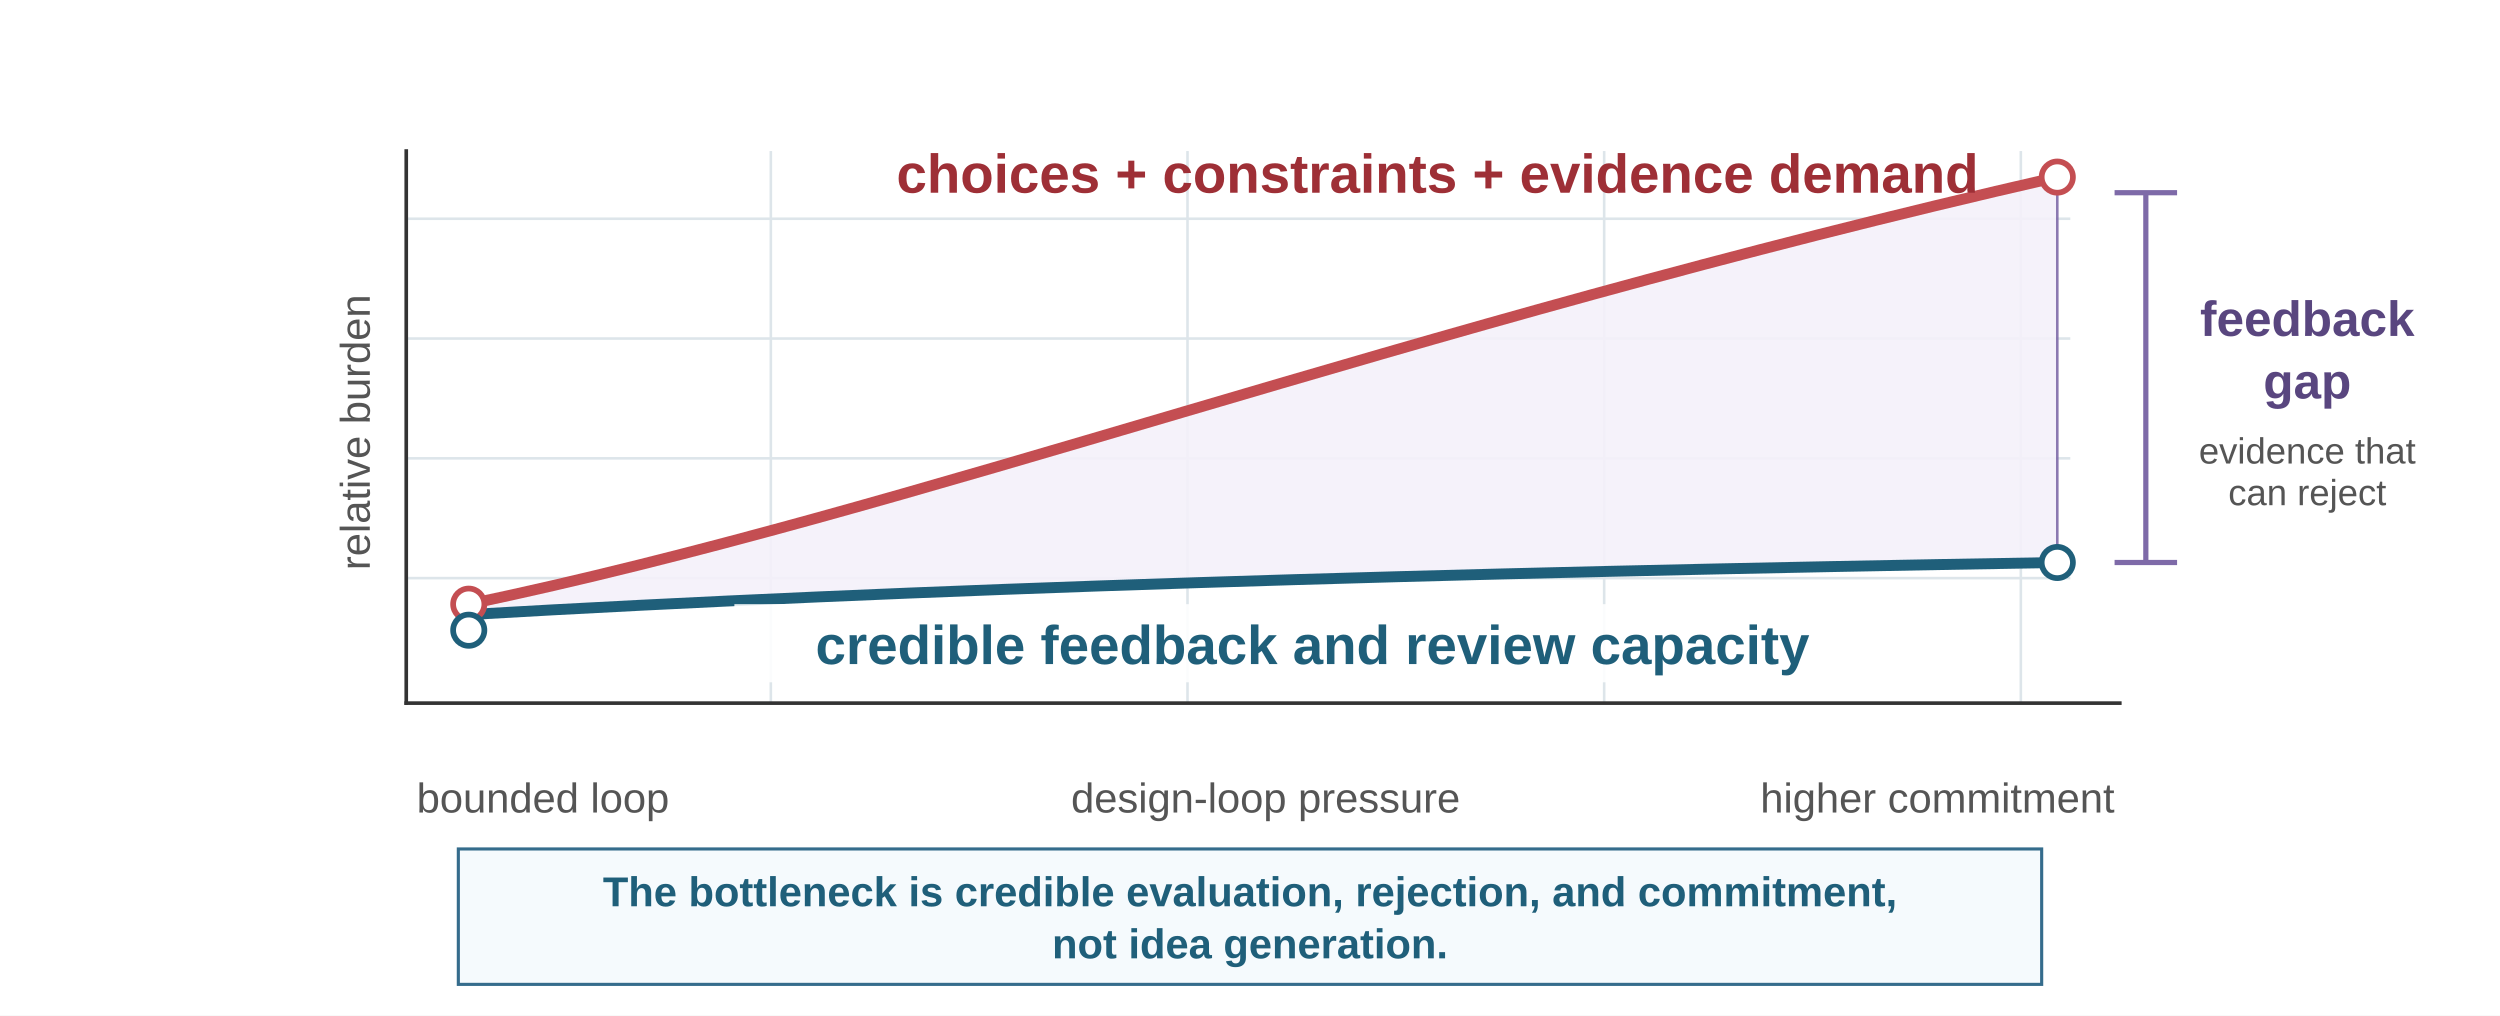
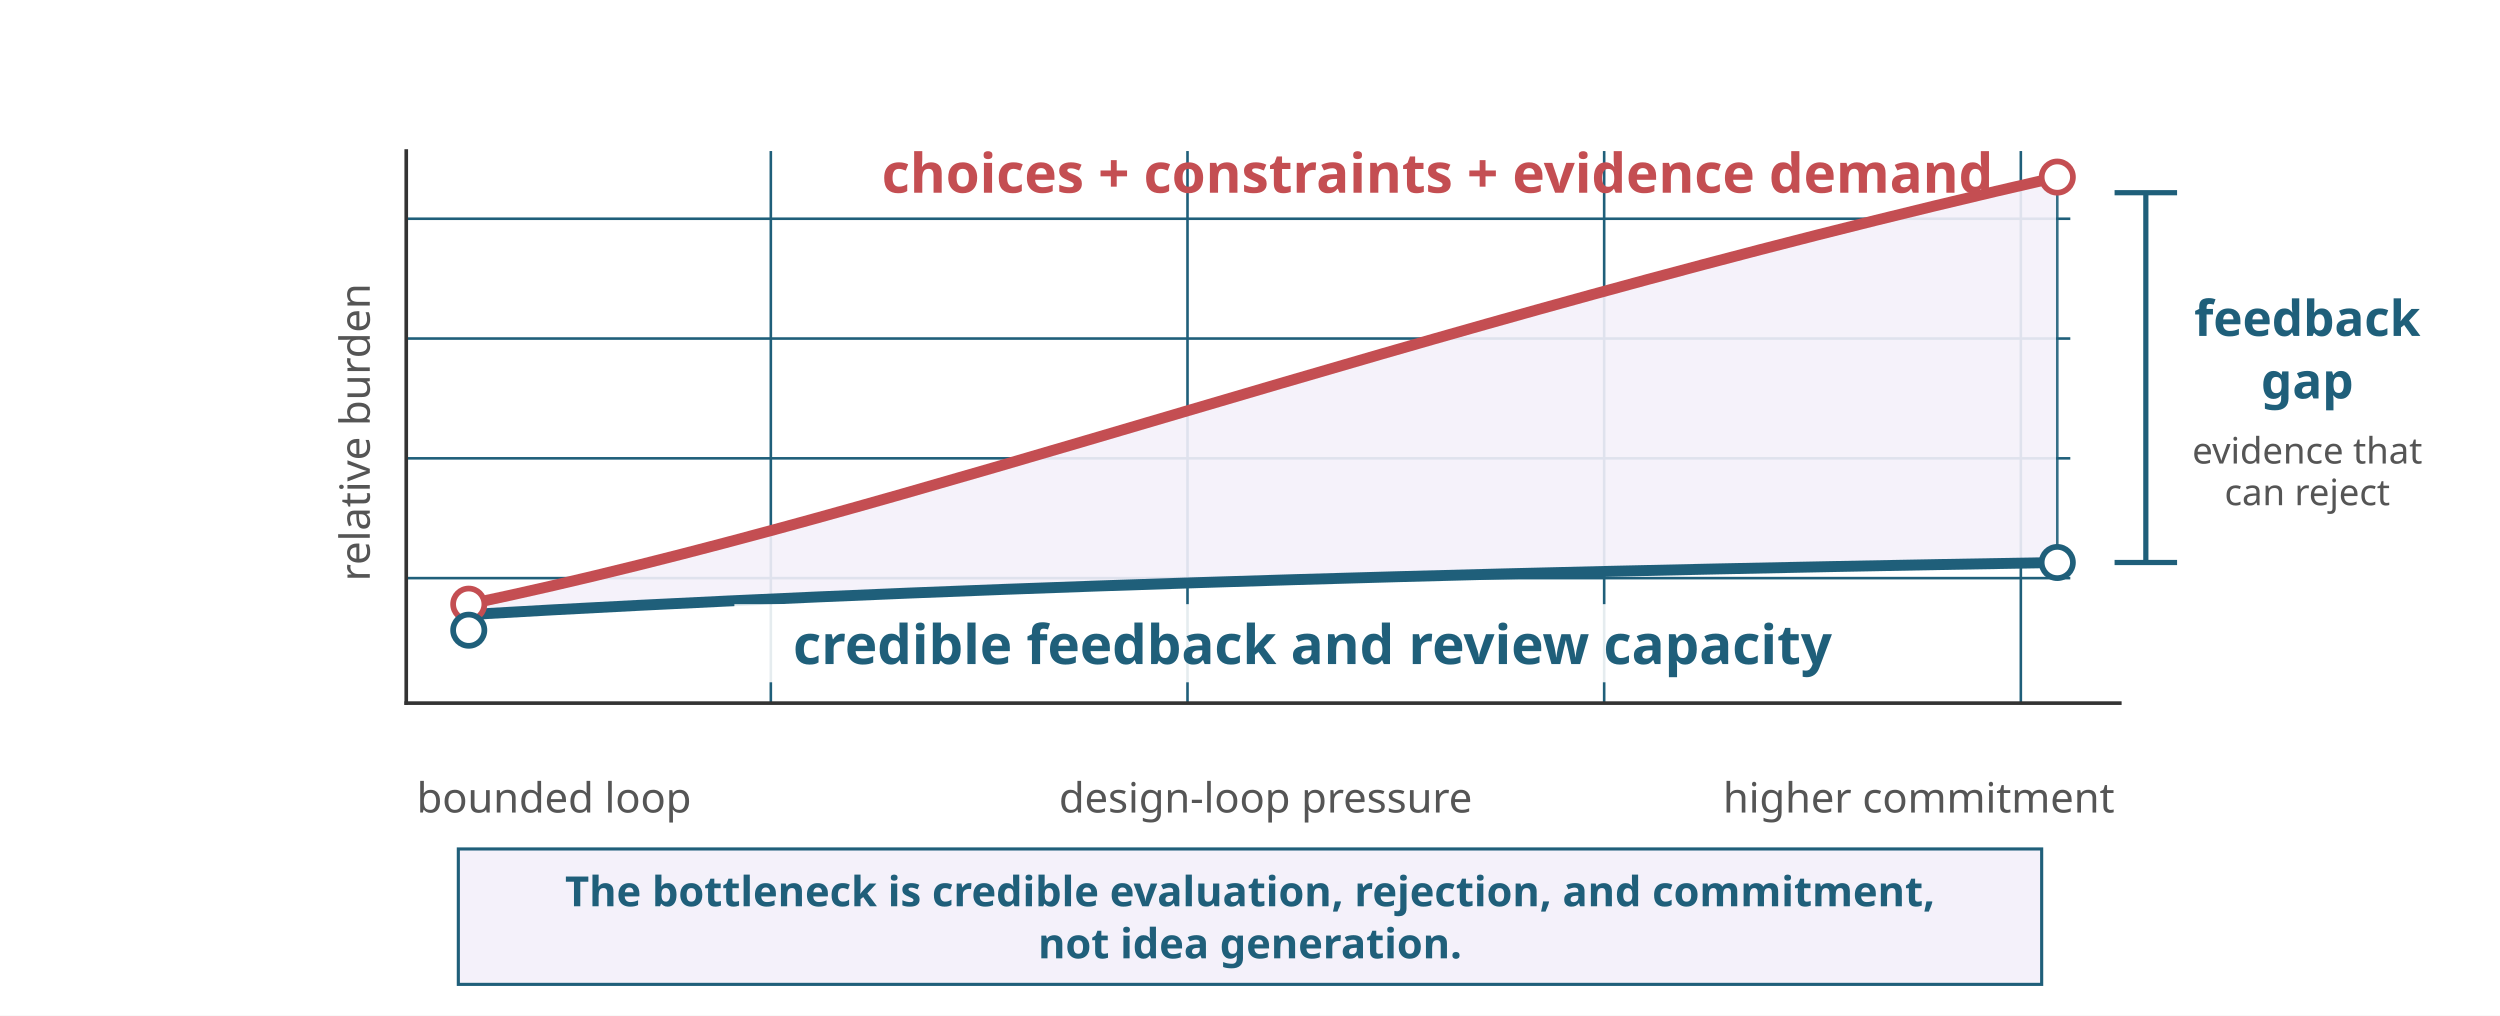
<svg xmlns="http://www.w3.org/2000/svg" viewBox="0 0 960 390" role="img">
  <defs>
    <style>
-       .font { font-family: Arial, Helvetica, sans-serif; }
+       .font { font-family: sans-serif; }
      .axis { stroke: #333333; stroke-width: 1.4; fill: none; stroke-linecap: square; }
-       .grid { stroke: #DDE5EA; stroke-width: 1; fill: none; }
+       .grid { stroke: #1F5F7A; stroke-width: 1; fill: none; }
      .demand { stroke: #C44E52; stroke-width: 4.2; fill: none; stroke-linecap: square; }
      .capacity { stroke: #1F5F7A; stroke-width: 4.2; fill: none; stroke-linecap: square; }
-       .gap { fill: #F4F1FA; stroke: #7E6AA8; stroke-width: 1; opacity: 0.9; }
+       .gap { fill: #F4F1FA; stroke: #1F5F7A; stroke-width: 1; opacity: 0.9; }
      .label { font-size: 21px; font-weight: 700; fill: #222222; }
      .small { font-size: 18px; fill: #333333; }
      .tiny { font-size: 16px; fill: #555555; }
-       .gap-label { font-size: 19px; font-weight: 700; fill: #59467F; }
+       .gap-label { font-size: 19px; font-weight: 700; fill: #1F5F7A; }
      .gap-small { font-size: 14px; fill: #555555; }
-       .red { fill: #9E2F36; font-weight: 700; }
+       .red { fill: #C44E52; font-weight: 700; }
      .blue { fill: #1F5F7A; font-weight: 700; }
-       .purple { fill: #59467F; font-weight: 700; }
-       .callout { fill: #F5FAFD; stroke: #356C8C; stroke-width: 1.2; }
+       .purple { fill: #1F5F7A; font-weight: 700; }
+       .callout { fill: #F4F1FA; stroke: #1F5F7A; stroke-width: 1.2; }
      .note { font-size: 16px; font-weight: 700; fill: #1F5F7A; }
    </style>
  </defs>
-   <rect width="960" height="390" fill="#ffffff" />
+   <rect width="960" height="390" fill="#FFFFFF" />
  <g class="font">
    <g>
      <line class="grid" x1="156" y1="84" x2="795" y2="84" />
      <line class="grid" x1="156" y1="130" x2="795" y2="130" />
      <line class="grid" x1="156" y1="176" x2="795" y2="176" />
      <line class="grid" x1="156" y1="222" x2="795" y2="222" />
      <line class="grid" x1="296" y1="58" x2="296" y2="270" />
      <line class="grid" x1="456" y1="58" x2="456" y2="270" />
      <line class="grid" x1="616" y1="58" x2="616" y2="270" />
      <line class="grid" x1="776" y1="58" x2="776" y2="270" />
    </g>
    <line class="axis" x1="156" y1="270" x2="814" y2="270" />
    <line class="axis" x1="156" y1="58" x2="156" y2="270" />
    <text class="tiny" x="142" y="166" text-anchor="middle" transform="rotate(-90 142 166)">relative burden</text>
    <text class="tiny" x="160" y="312" text-anchor="start">bounded loop</text>
    <text class="tiny" x="486" y="312" text-anchor="middle">design-loop pressure</text>
    <text class="tiny" x="812" y="312" text-anchor="end">higher commitment</text>
    <path class="gap" d="M 180 232 C 352 196 536 126 790 68 L 790 216 C 550 220 352 226 180 236 Z" />
    <path class="demand" d="M 180 232 C 352 196 536 126 790 68" />
    <path class="capacity" d="M 180 236 C 352 226 550 220 790 216" />
-     <circle cx="180" cy="232" r="6" fill="#ffffff" stroke="#C44E52" stroke-width="2.2" />
-     <circle cx="180" cy="242" r="6" fill="#ffffff" stroke="#1F5F7A" stroke-width="2.2" />
-     <circle cx="790" cy="68" r="6" fill="#ffffff" stroke="#C44E52" stroke-width="2.2" />
-     <circle cx="790" cy="216" r="6" fill="#ffffff" stroke="#1F5F7A" stroke-width="2.2" />
+     <circle cx="180" cy="232" r="6" fill="#FFFFFF" stroke="#C44E52" stroke-width="2.2" />
+     <circle cx="180" cy="242" r="6" fill="#FFFFFF" stroke="#1F5F7A" stroke-width="2.2" />
+     <circle cx="790" cy="68" r="6" fill="#FFFFFF" stroke="#C44E52" stroke-width="2.2" />
+     <circle cx="790" cy="216" r="6" fill="#FFFFFF" stroke="#1F5F7A" stroke-width="2.2" />
    <text class="label red" x="552" y="74" text-anchor="middle">choices + constraints + evidence demand</text>
-     <rect x="282" y="232" width="444" height="30" fill="#ffffff" opacity="0.88" />
+     <rect x="282" y="232" width="444" height="30" fill="#FFFFFF" opacity="0.88" />
    <text class="label blue" x="504" y="255" text-anchor="middle">credible feedback and review capacity</text>
-     <line x1="824" y1="74" x2="824" y2="216" stroke="#7E6AA8" stroke-width="2" />
-     <line x1="812" y1="74" x2="836" y2="74" stroke="#7E6AA8" stroke-width="2" />
-     <line x1="812" y1="216" x2="836" y2="216" stroke="#7E6AA8" stroke-width="2" />
+     <line x1="824" y1="74" x2="824" y2="216" stroke="#1F5F7A" stroke-width="2" />
+     <line x1="812" y1="74" x2="836" y2="74" stroke="#1F5F7A" stroke-width="2" />
+     <line x1="812" y1="216" x2="836" y2="216" stroke="#1F5F7A" stroke-width="2" />
    <text class="gap-label" x="886" y="129" text-anchor="middle">feedback</text>
    <text class="gap-label" x="886" y="153" text-anchor="middle">gap</text>
    <text class="gap-small" x="886" y="178" text-anchor="middle">evidence that</text>
    <text class="gap-small" x="886" y="194" text-anchor="middle">can reject</text>
    <rect class="callout" x="176" y="326" width="608" height="52" />
    <text class="note" x="480" y="348" text-anchor="middle">The bottleneck is credible evaluation, rejection, and commitment,</text>
    <text class="note" x="480" y="368" text-anchor="middle">not idea generation.</text>
  </g>
</svg>
